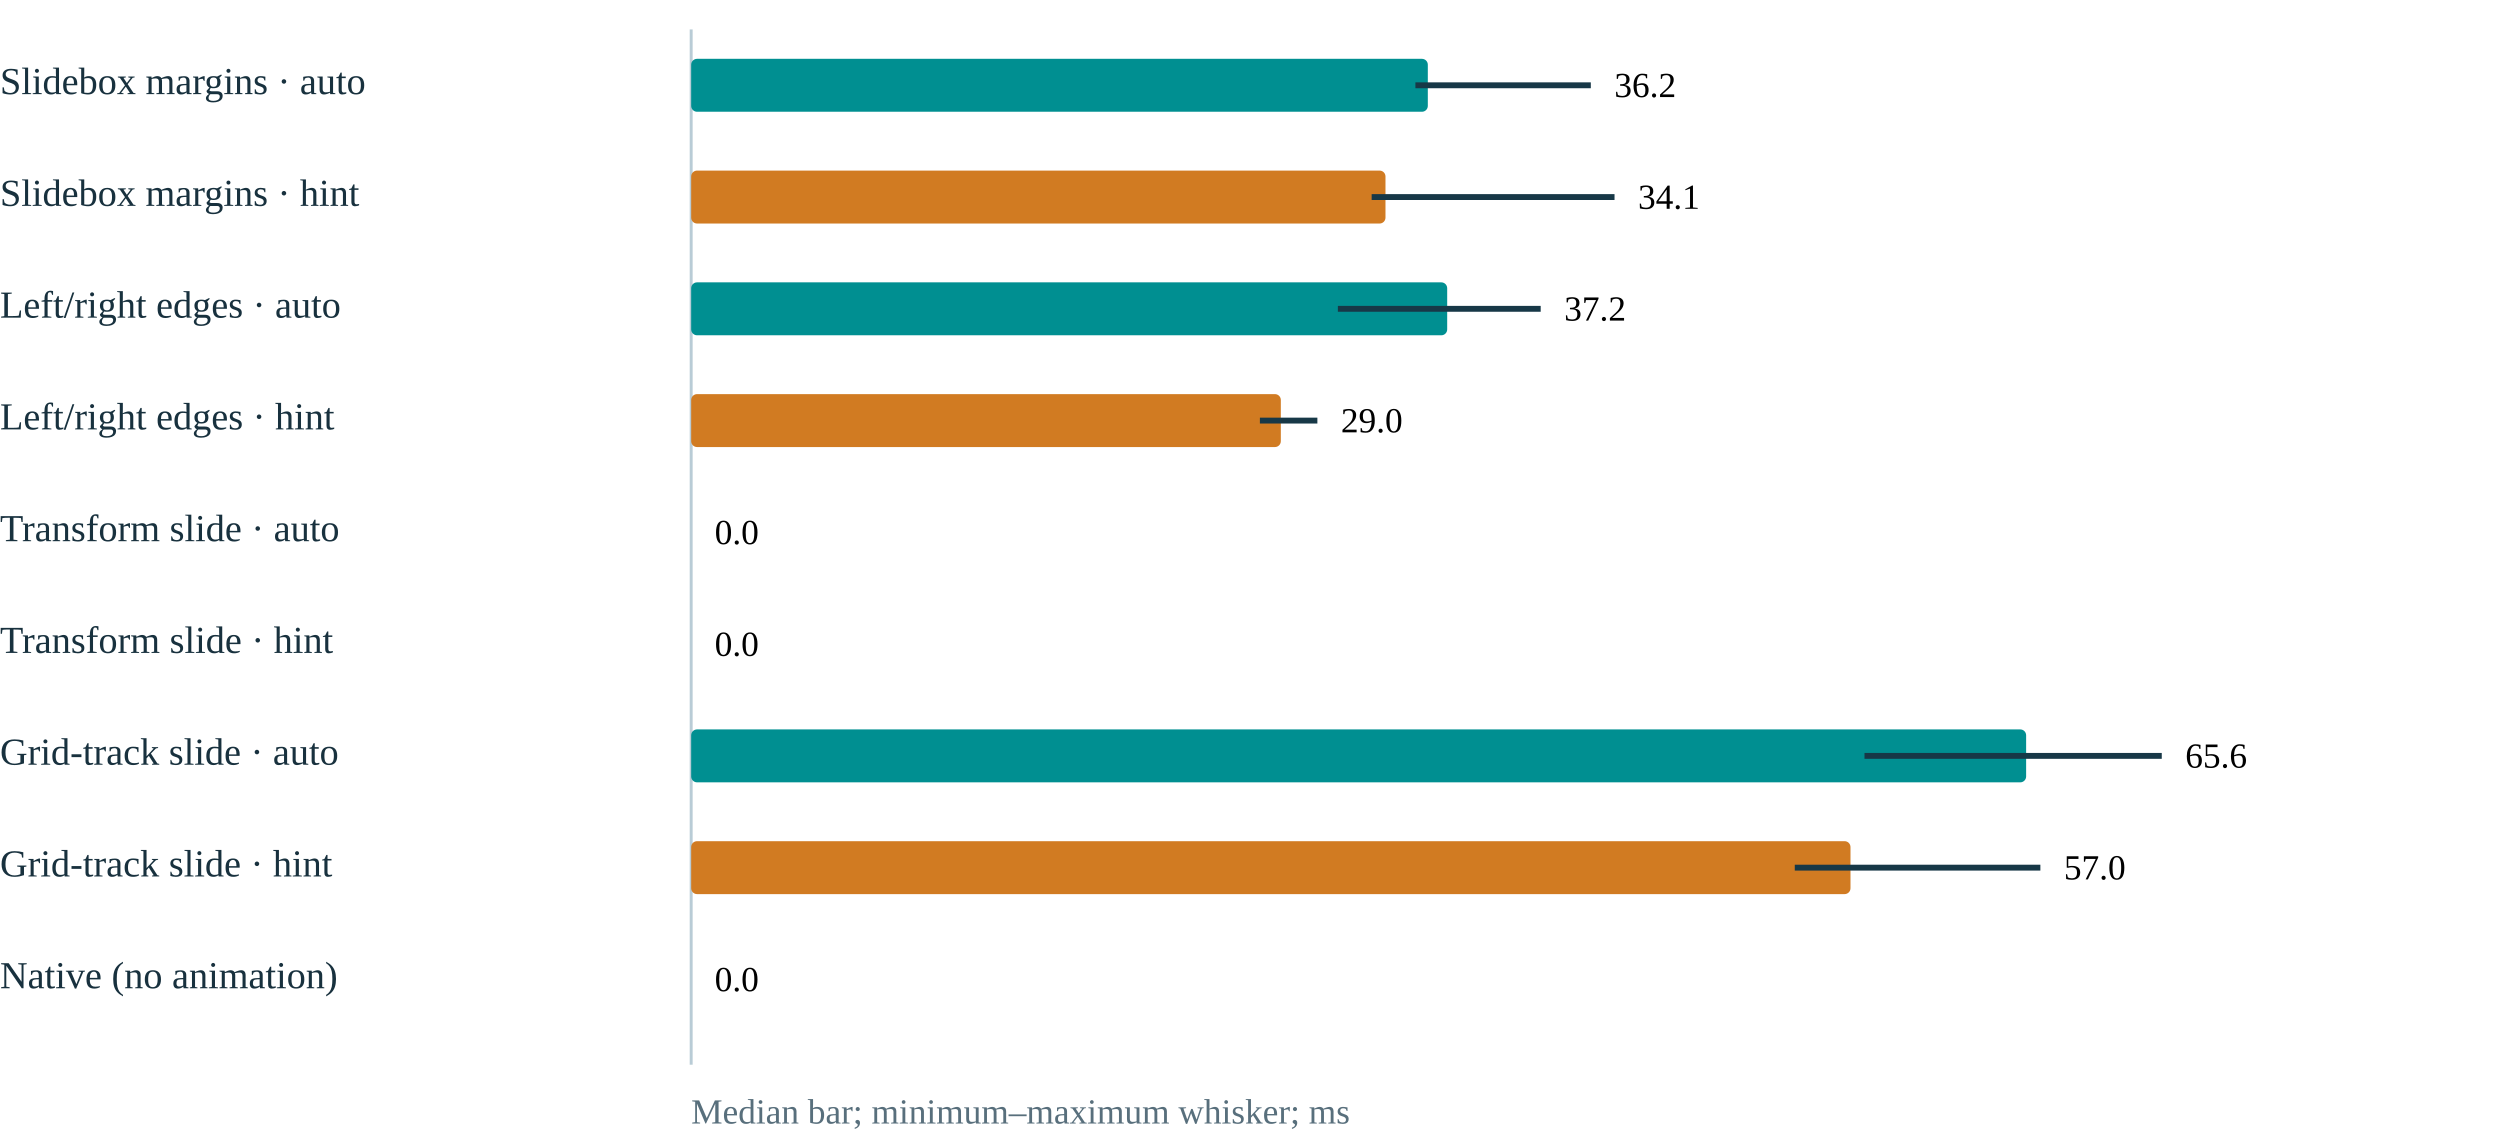
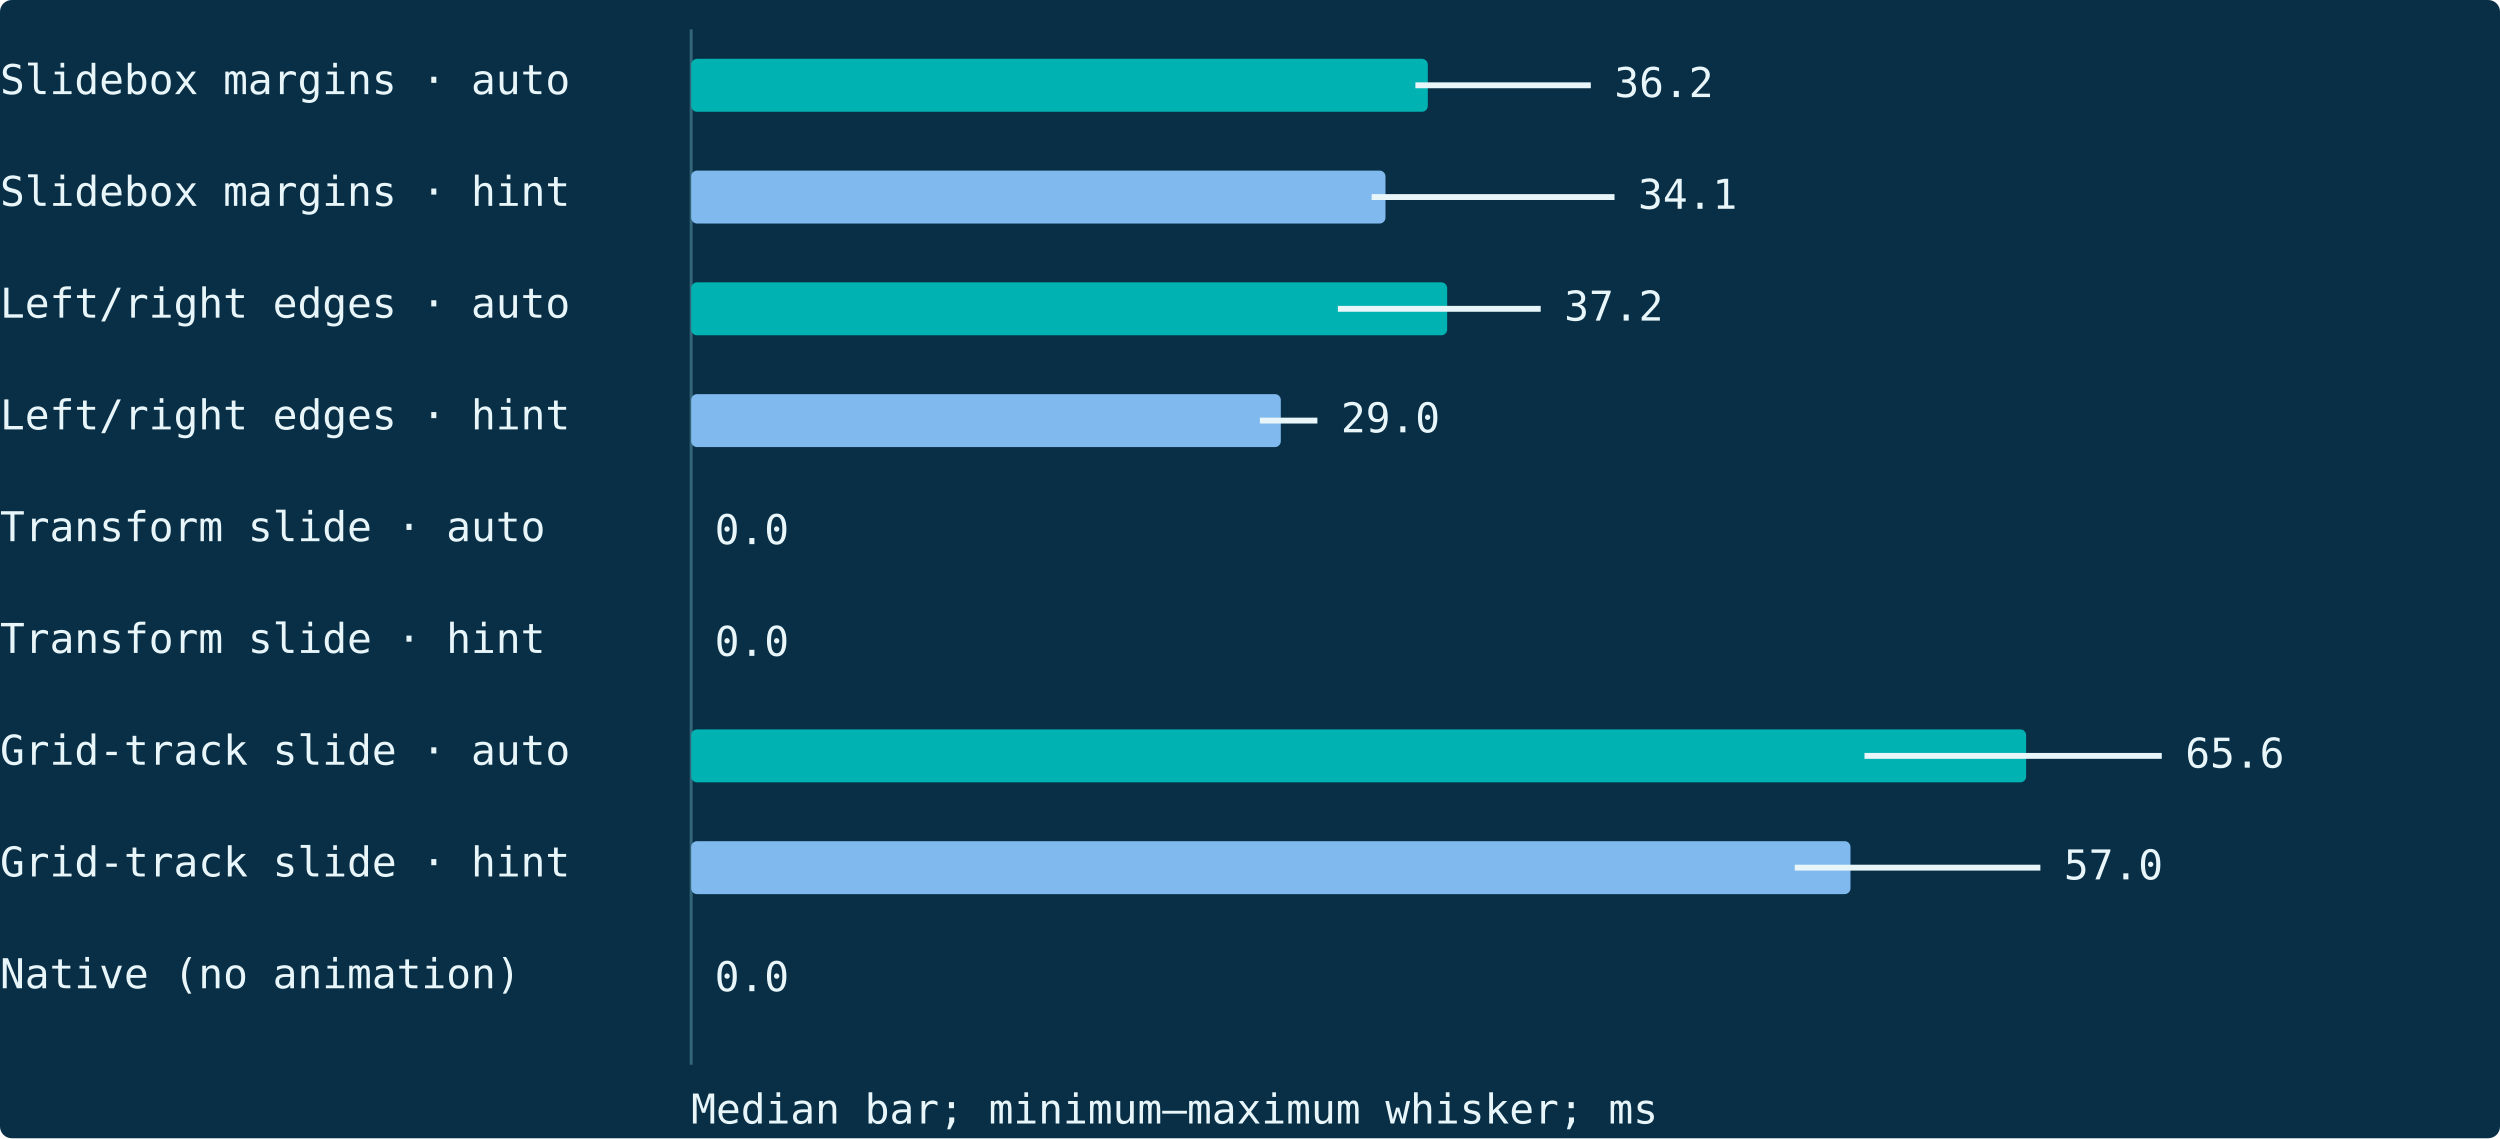
<svg xmlns="http://www.w3.org/2000/svg" viewBox="0 0 850 387" role="img" aria-label="Layout time per two-batch trial, 500 controls">
-   <line x1="235" x2="235" y1="10" y2="362" stroke="#b9ccd6" />
-   <text x="0" y="32" font-size="13" fill="#18313e">Slidebox margins · auto</text>
-   <rect x="235" y="20" width="250.457" height="18" rx="2" fill="#008f91" />
-   <line x1="481.236" x2="540.878" y1="29" y2="29" stroke="#173847" stroke-width="2" />
+   <style data-brand="nabous">text{font-family:"Cascadia Mono","SFMono-Regular",Consolas,monospace;fill:#e8f6fa;font-size:14px}svg{color-scheme:dark}</style>
+   <rect data-brand="nabous" width="100%" height="100%" rx="4" fill="#082f46" />
+   <line x1="235" x2="235" y1="10" y2="362" stroke="#8ac9d859" />
+   <text x="0" y="32" font-size="13" fill="#e8f6fa">Slidebox margins · auto</text>
+   <rect x="235" y="20" width="250.457" height="18" rx="2" fill="#00b2b2" />
+   <line x1="481.236" x2="540.878" y1="29" y2="29" stroke="#e8f6fa" stroke-width="2" />
  <text x="548.878" y="33" font-size="12">36.2</text>
-   <text x="0" y="70" font-size="13" fill="#18313e">Slidebox margins · hint</text>
-   <rect x="235" y="58" width="236.065" height="18" rx="2" fill="#d17b22" />
-   <line x1="466.36" x2="548.939" y1="67" y2="67" stroke="#173847" stroke-width="2" />
+   <text x="0" y="70" font-size="13" fill="#e8f6fa">Slidebox margins · hint</text>
+   <rect x="235" y="58" width="236.065" height="18" rx="2" fill="#80b9ed" />
+   <line x1="466.36" x2="548.939" y1="67" y2="67" stroke="#e8f6fa" stroke-width="2" />
  <text x="556.939" y="71" font-size="12">34.1</text>
-   <text x="0" y="108" font-size="13" fill="#18313e">Left/right edges · auto</text>
-   <rect x="235" y="96" width="257.044" height="18" rx="2" fill="#008f91" />
-   <line x1="454.874" x2="523.837" y1="105" y2="105" stroke="#173847" stroke-width="2" />
+   <text x="0" y="108" font-size="13" fill="#e8f6fa">Left/right edges · auto</text>
+   <rect x="235" y="96" width="257.044" height="18" rx="2" fill="#00b2b2" />
+   <line x1="454.874" x2="523.837" y1="105" y2="105" stroke="#e8f6fa" stroke-width="2" />
  <text x="531.837" y="109" font-size="12">37.2</text>
-   <text x="0" y="146" font-size="13" fill="#18313e">Left/right edges · hint</text>
-   <rect x="235" y="134" width="200.48" height="18" rx="2" fill="#d17b22" />
-   <line x1="428.36" x2="447.907" y1="143" y2="143" stroke="#173847" stroke-width="2" />
+   <text x="0" y="146" font-size="13" fill="#e8f6fa">Left/right edges · hint</text>
+   <rect x="235" y="134" width="200.48" height="18" rx="2" fill="#80b9ed" />
+   <line x1="428.36" x2="447.907" y1="143" y2="143" stroke="#e8f6fa" stroke-width="2" />
  <text x="455.907" y="147" font-size="12">29.0</text>
-   <text x="0" y="184" font-size="13" fill="#18313e">Transform slide · auto</text>
-   <rect x="235" y="172" width="0" height="18" rx="2" fill="#008f91" />
-   <line x1="235" x2="235" y1="181" y2="181" stroke="#173847" stroke-width="2" />
+   <text x="0" y="184" font-size="13" fill="#e8f6fa">Transform slide · auto</text>
+   <rect x="235" y="172" width="0" height="18" rx="2" fill="#00b2b2" />
+   <line x1="235" x2="235" y1="181" y2="181" stroke="#e8f6fa" stroke-width="2" />
  <text x="243" y="185" font-size="12">0.0</text>
-   <text x="0" y="222" font-size="13" fill="#18313e">Transform slide · hint</text>
-   <rect x="235" y="210" width="0" height="18" rx="2" fill="#d17b22" />
-   <line x1="235" x2="235" y1="219" y2="219" stroke="#173847" stroke-width="2" />
+   <text x="0" y="222" font-size="13" fill="#e8f6fa">Transform slide · hint</text>
+   <rect x="235" y="210" width="0" height="18" rx="2" fill="#80b9ed" />
+   <line x1="235" x2="235" y1="219" y2="219" stroke="#e8f6fa" stroke-width="2" />
  <text x="243" y="223" font-size="12">0.0</text>
-   <text x="0" y="260" font-size="13" fill="#18313e">Grid-track slide · auto</text>
-   <rect x="235" y="248" width="453.884" height="18" rx="2" fill="#008f91" />
-   <line x1="633.926" x2="735" y1="257" y2="257" stroke="#173847" stroke-width="2" />
+   <text x="0" y="260" font-size="13" fill="#e8f6fa">Grid-track slide · auto</text>
+   <rect x="235" y="248" width="453.884" height="18" rx="2" fill="#00b2b2" />
+   <line x1="633.926" x2="735" y1="257" y2="257" stroke="#e8f6fa" stroke-width="2" />
  <text x="743" y="261" font-size="12">65.6</text>
-   <text x="0" y="298" font-size="13" fill="#18313e">Grid-track slide · hint</text>
-   <rect x="235" y="286" width="394.166" height="18" rx="2" fill="#d17b22" />
-   <line x1="610.221" x2="693.728" y1="295" y2="295" stroke="#173847" stroke-width="2" />
+   <text x="0" y="298" font-size="13" fill="#e8f6fa">Grid-track slide · hint</text>
+   <rect x="235" y="286" width="394.166" height="18" rx="2" fill="#80b9ed" />
+   <line x1="610.221" x2="693.728" y1="295" y2="295" stroke="#e8f6fa" stroke-width="2" />
  <text x="701.728" y="299" font-size="12">57.0</text>
-   <text x="0" y="336" font-size="13" fill="#18313e">Native (no animation) </text>
-   <rect x="235" y="324" width="0" height="18" rx="2" fill="#008f91" />
-   <line x1="235" x2="235" y1="333" y2="333" stroke="#173847" stroke-width="2" />
+   <text x="0" y="336" font-size="13" fill="#e8f6fa">Native (no animation) </text>
+   <rect x="235" y="324" width="0" height="18" rx="2" fill="#00b2b2" />
+   <line x1="235" x2="235" y1="333" y2="333" stroke="#e8f6fa" stroke-width="2" />
  <text x="243" y="337" font-size="12">0.0</text>
  <text x="235" y="382" fill="#586f7c" font-size="12">Median bar; minimum–maximum whisker; ms</text>
</svg>
